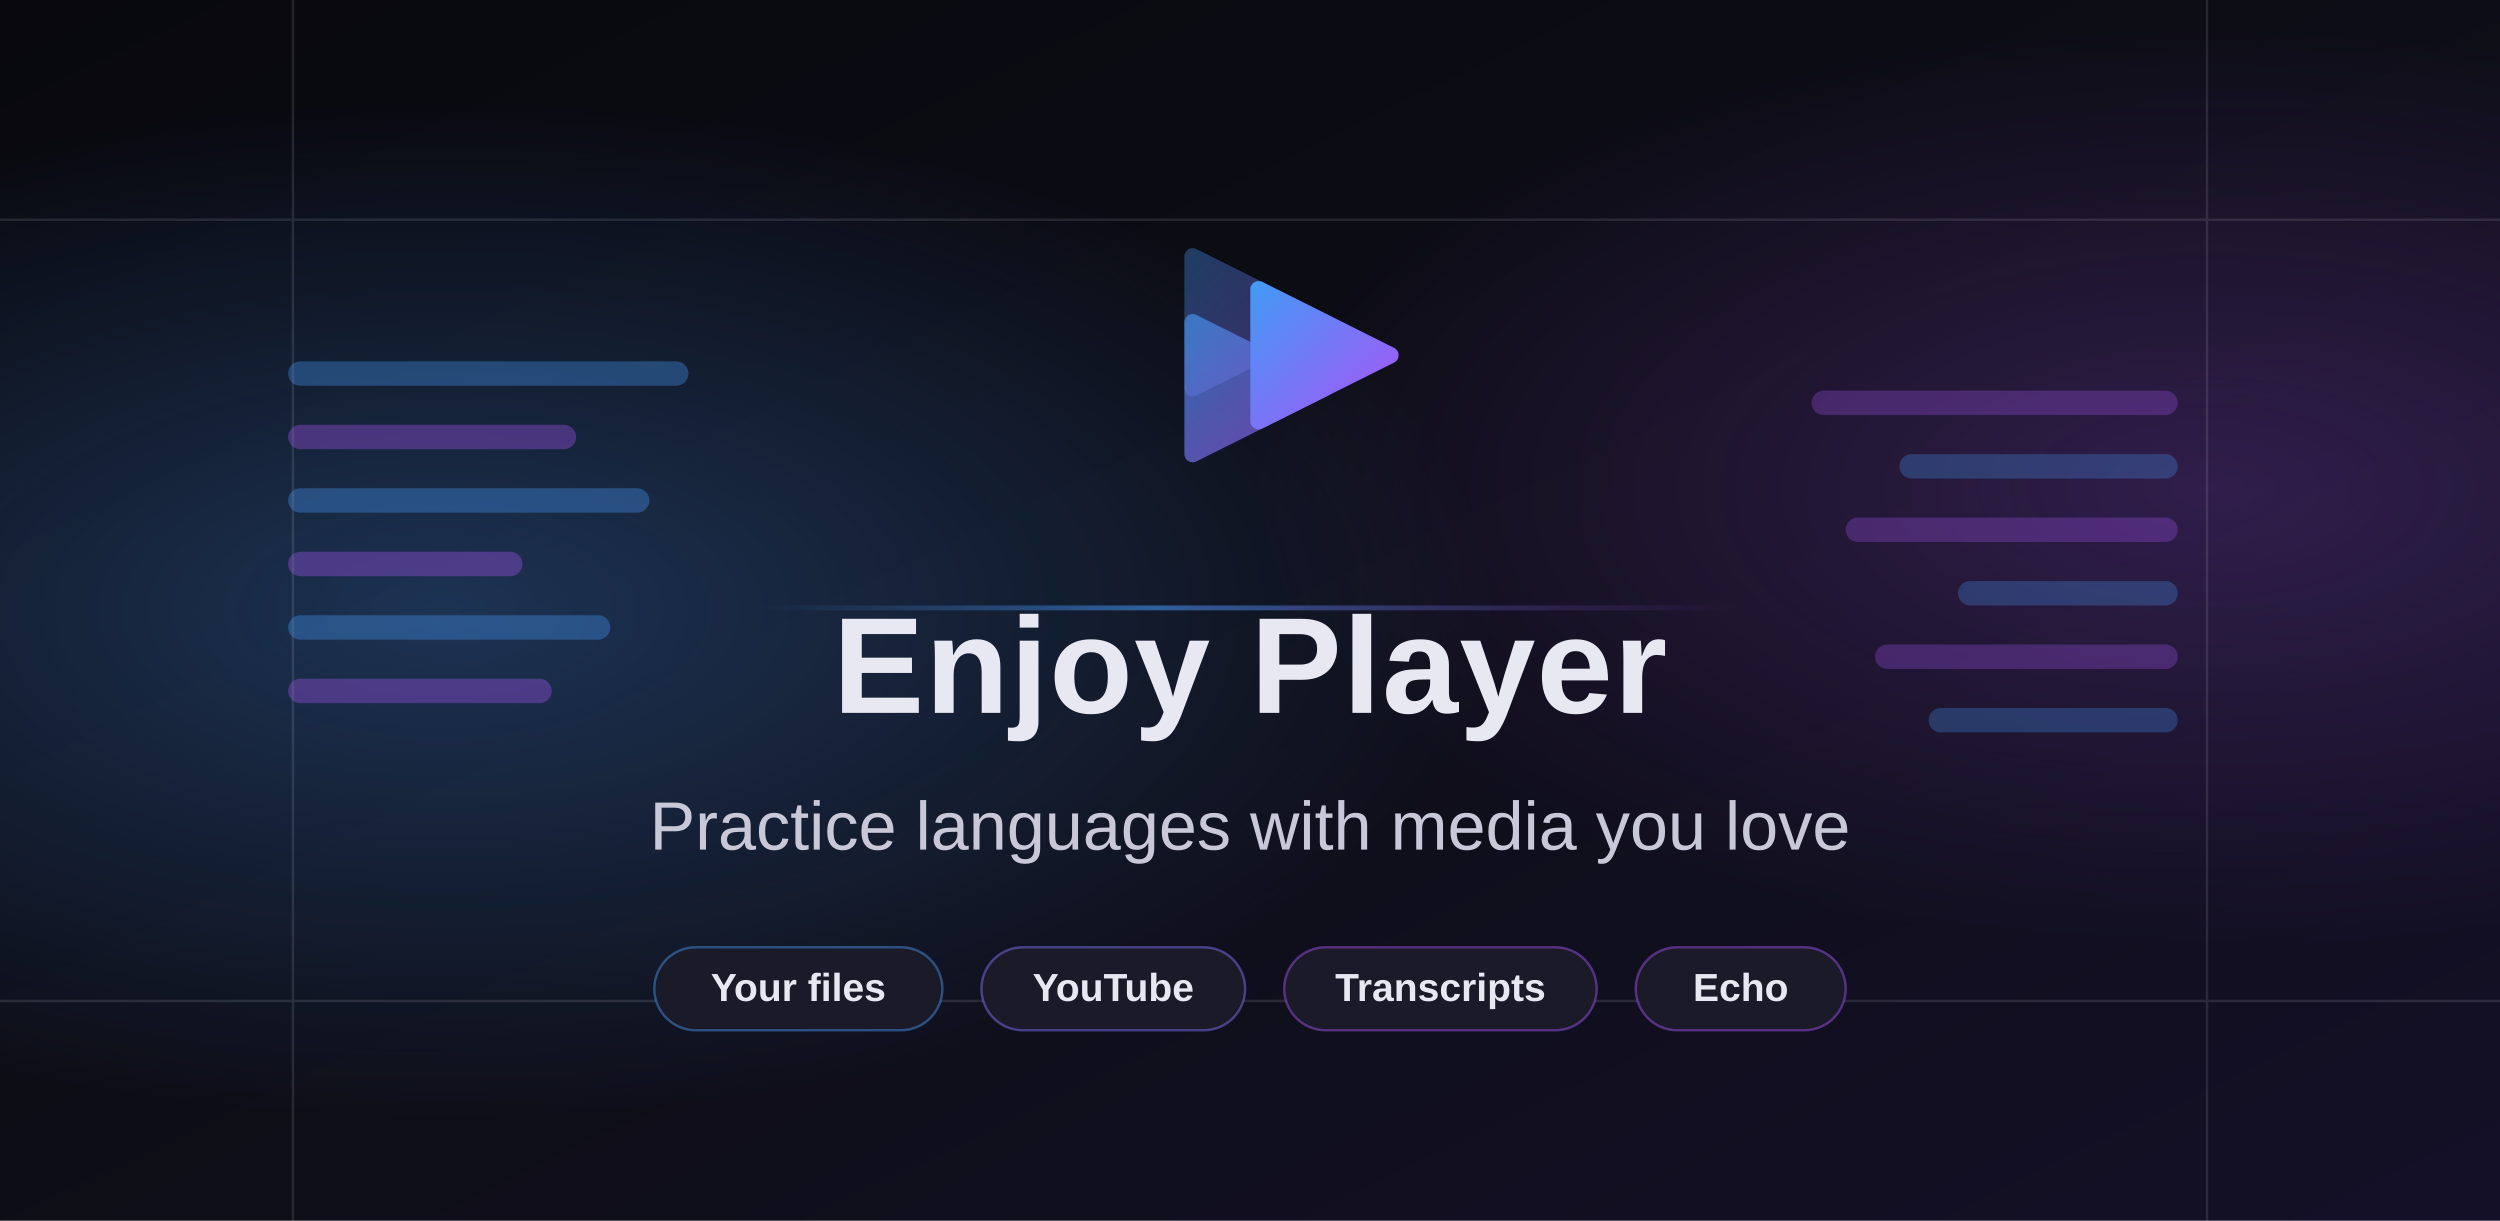
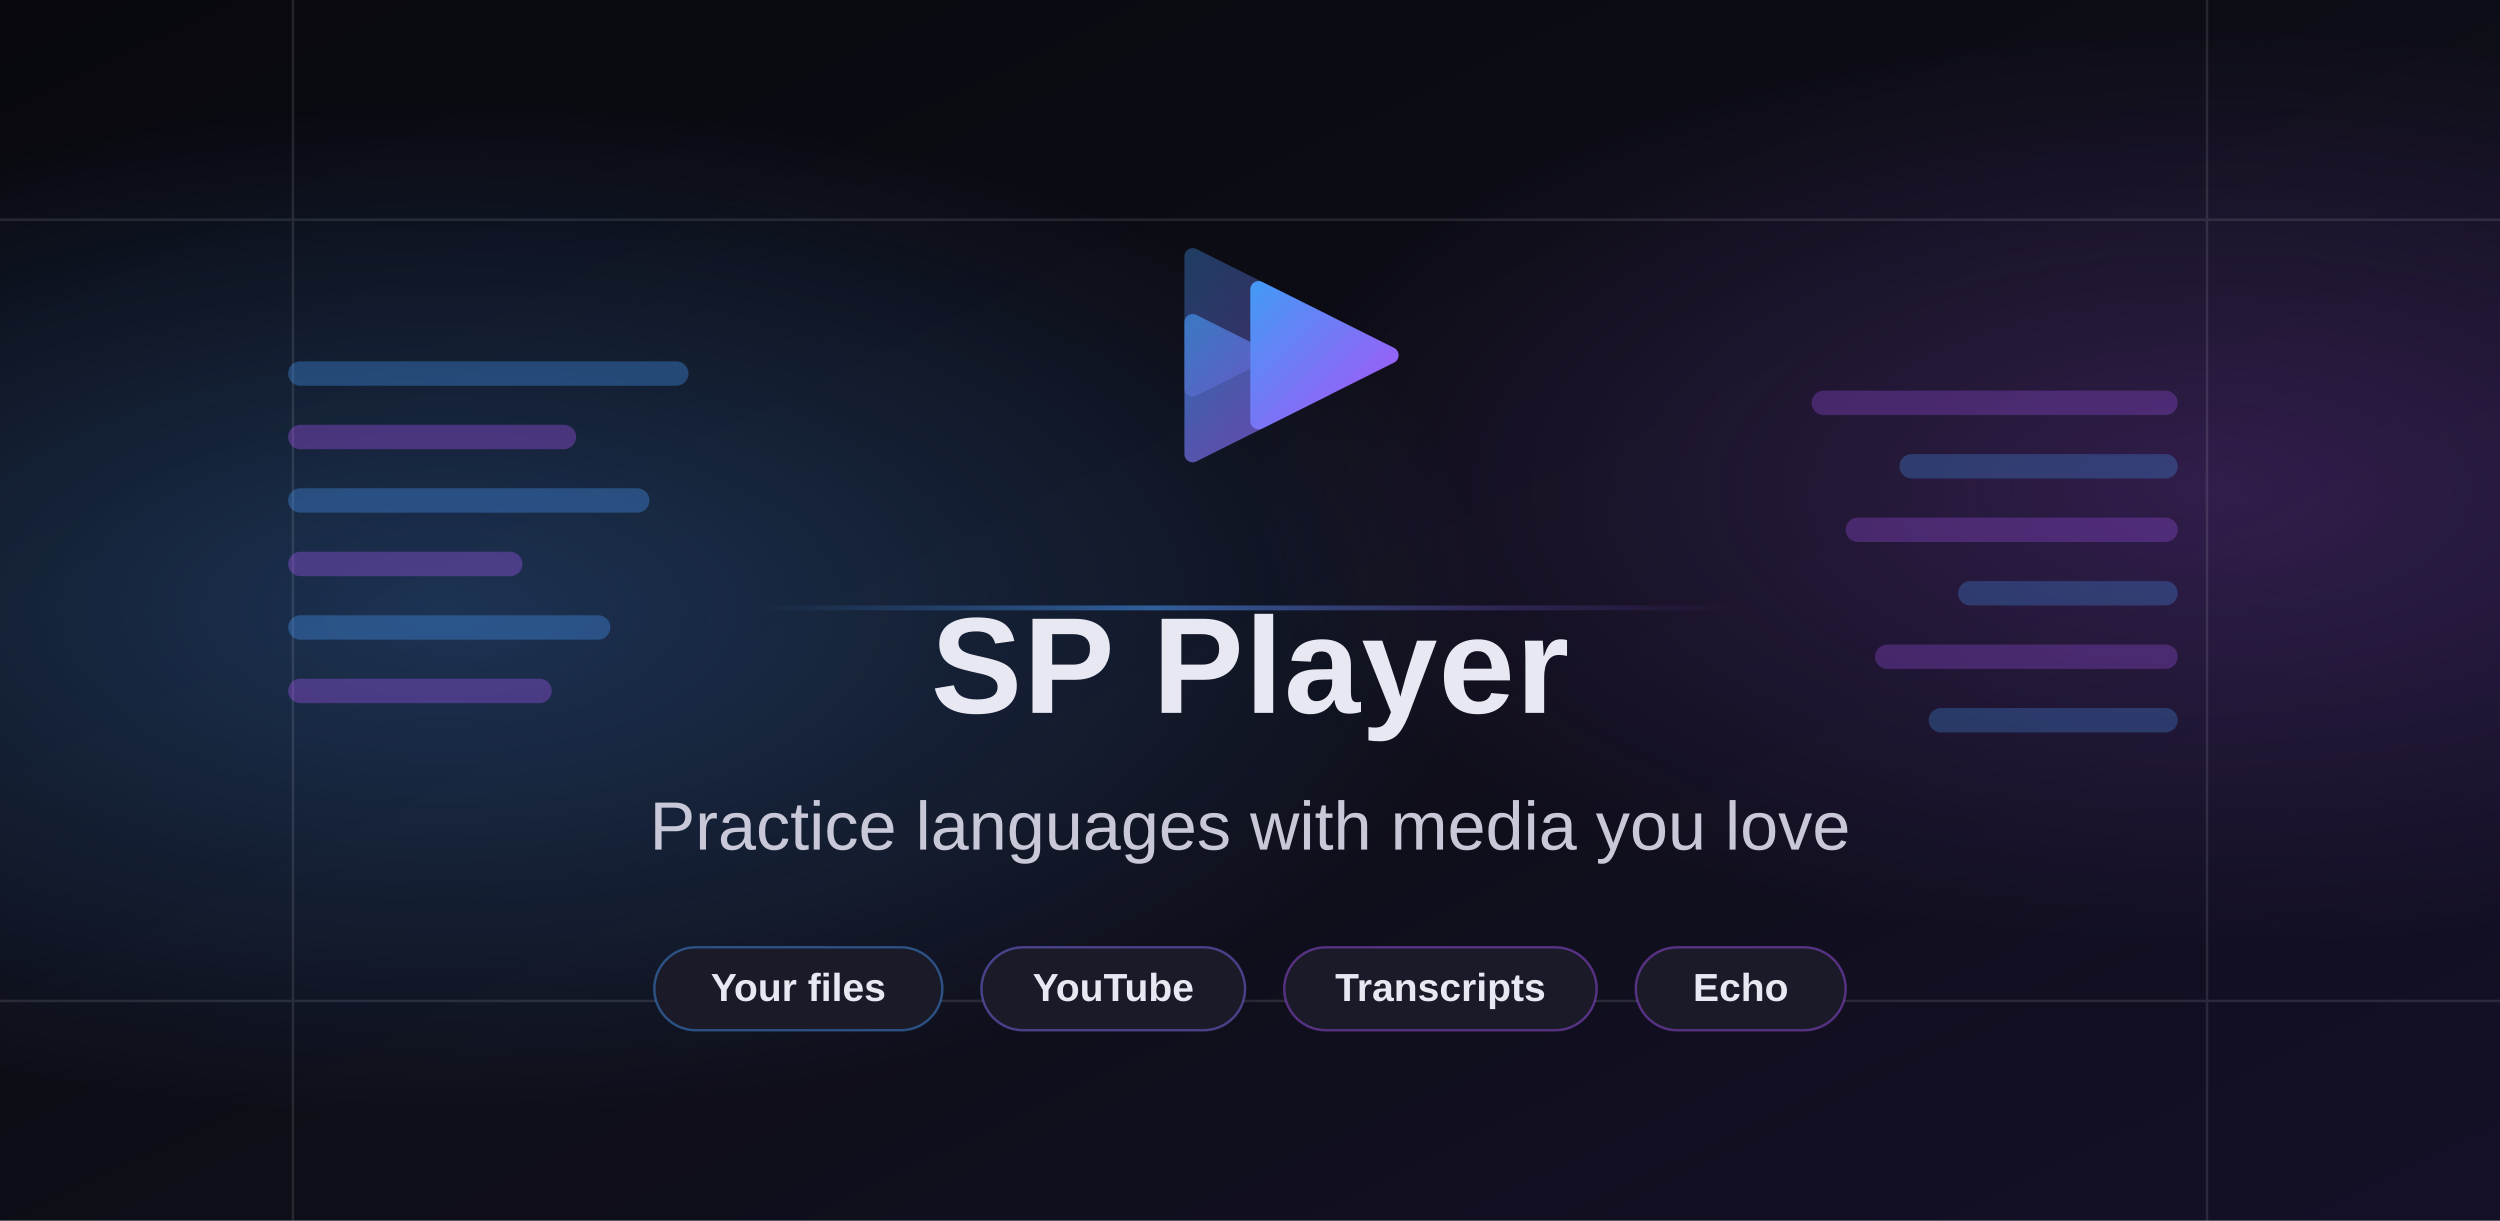
<svg xmlns="http://www.w3.org/2000/svg" width="1024" height="500" viewBox="0 0 1024 500" fill="none">
  <defs>
    <linearGradient id="brandGrad" x1="0%" y1="0%" x2="100%" y2="100%">
      <stop offset="0%" stop-color="#4797F5" />
      <stop offset="100%" stop-color="#A855F7" />
    </linearGradient>
    <linearGradient id="bgGrad" x1="0%" y1="0%" x2="100%" y2="100%">
      <stop offset="0%" stop-color="#08080E" />
      <stop offset="55%" stop-color="#0E0E18" />
      <stop offset="100%" stop-color="#141028" />
    </linearGradient>
    <radialGradient id="glowLeft" cx="18%" cy="50%" r="42%">
      <stop offset="0%" stop-color="#4797F5" stop-opacity="0.28" />
      <stop offset="100%" stop-color="#4797F5" stop-opacity="0" />
    </radialGradient>
    <radialGradient id="glowRight" cx="88%" cy="40%" r="38%">
      <stop offset="0%" stop-color="#A855F7" stop-opacity="0.22" />
      <stop offset="100%" stop-color="#A855F7" stop-opacity="0" />
    </radialGradient>
    <linearGradient id="lineGrad" x1="0%" y1="0%" x2="100%" y2="0%">
      <stop offset="0%" stop-color="#4797F5" stop-opacity="0" />
      <stop offset="40%" stop-color="#4797F5" stop-opacity="0.55" />
      <stop offset="100%" stop-color="#A855F7" stop-opacity="0" />
    </linearGradient>
  </defs>
  <rect width="1024" height="500" fill="url(#bgGrad)" />
  <rect width="1024" height="500" fill="url(#glowLeft)" />
  <rect width="1024" height="500" fill="url(#glowRight)" />
  <g opacity="0.12" stroke="#E8E8F2" stroke-width="1">
    <line x1="120" y1="0" x2="120" y2="500" />
    <line x1="904" y1="0" x2="904" y2="500" />
    <line x1="0" y1="90" x2="1024" y2="90" />
    <line x1="0" y1="410" x2="1024" y2="410" />
  </g>
  <g opacity="0.35">
    <rect x="118" y="148" width="164" height="10" rx="5" fill="#4797F5" />
    <rect x="118" y="174" width="118" height="10" rx="5" fill="#A855F7" />
    <rect x="118" y="200" width="148" height="10" rx="5" fill="#4797F5" />
    <rect x="118" y="226" width="96" height="10" rx="5" fill="#A855F7" />
    <rect x="118" y="252" width="132" height="10" rx="5" fill="#4797F5" />
    <rect x="118" y="278" width="108" height="10" rx="5" fill="#A855F7" />
  </g>
  <g opacity="0.28">
    <rect x="742" y="160" width="150" height="10" rx="5" fill="#A855F7" />
    <rect x="778" y="186" width="114" height="10" rx="5" fill="#4797F5" />
    <rect x="756" y="212" width="136" height="10" rx="5" fill="#A855F7" />
    <rect x="802" y="238" width="90" height="10" rx="5" fill="#4797F5" />
    <rect x="768" y="264" width="124" height="10" rx="5" fill="#A855F7" />
    <rect x="790" y="290" width="102" height="10" rx="5" fill="#4797F5" />
  </g>
  <rect x="312" y="248" width="400" height="2" rx="1" fill="url(#lineGrad)" />
  <g transform="translate(448, 78) scale(1.35)">
    <g stroke="url(#brandGrad)" stroke-width="5" stroke-linejoin="round">
      <polygon points="30,20 70,40 30,60" fill="url(#brandGrad)" opacity="0.35" />
      <polygon points="30,40 70,60 30,80" fill="url(#brandGrad)" opacity="0.65" />
      <polygon points="50,30 90,50 50,70" fill="url(#brandGrad)" opacity="1.0" />
    </g>
  </g>
-   <text x="512" y="292" text-anchor="middle" font-family="Segoe UI, Helvetica Neue, Arial, sans-serif" font-size="56" font-weight="700" letter-spacing="0.5" fill="#E8E8F2">Enjoy Player</text>
+   <text x="512" y="292" text-anchor="middle" font-family="Segoe UI, Helvetica Neue, Arial, sans-serif" font-size="56" font-weight="700" letter-spacing="0.5" fill="#E8E8F2">SP Player</text>
  <text x="512" y="348" text-anchor="middle" font-family="Segoe UI, Helvetica Neue, Arial, sans-serif" font-size="28" font-weight="500" fill="#C8C8D8">Practice languages with media you love</text>
  <g font-family="Segoe UI, Helvetica Neue, Arial, sans-serif" font-size="16" font-weight="600" fill="#E8E8F2">
    <rect x="268" y="388" width="118" height="34" rx="17" fill="#1A1A28" stroke="#4797F5" stroke-opacity="0.45" />
    <text x="327" y="410" text-anchor="middle">Your files</text>
    <rect x="402" y="388" width="108" height="34" rx="17" fill="#1A1A28" stroke="#7B6FF0" stroke-opacity="0.5" />
    <text x="456" y="410" text-anchor="middle">YouTube</text>
    <rect x="526" y="388" width="128" height="34" rx="17" fill="#1A1A28" stroke="#A855F7" stroke-opacity="0.45" />
    <text x="590" y="410" text-anchor="middle">Transcripts</text>
    <rect x="670" y="388" width="86" height="34" rx="17" fill="#1A1A28" stroke="#A855F7" stroke-opacity="0.45" />
    <text x="713" y="410" text-anchor="middle">Echo</text>
  </g>
</svg>
